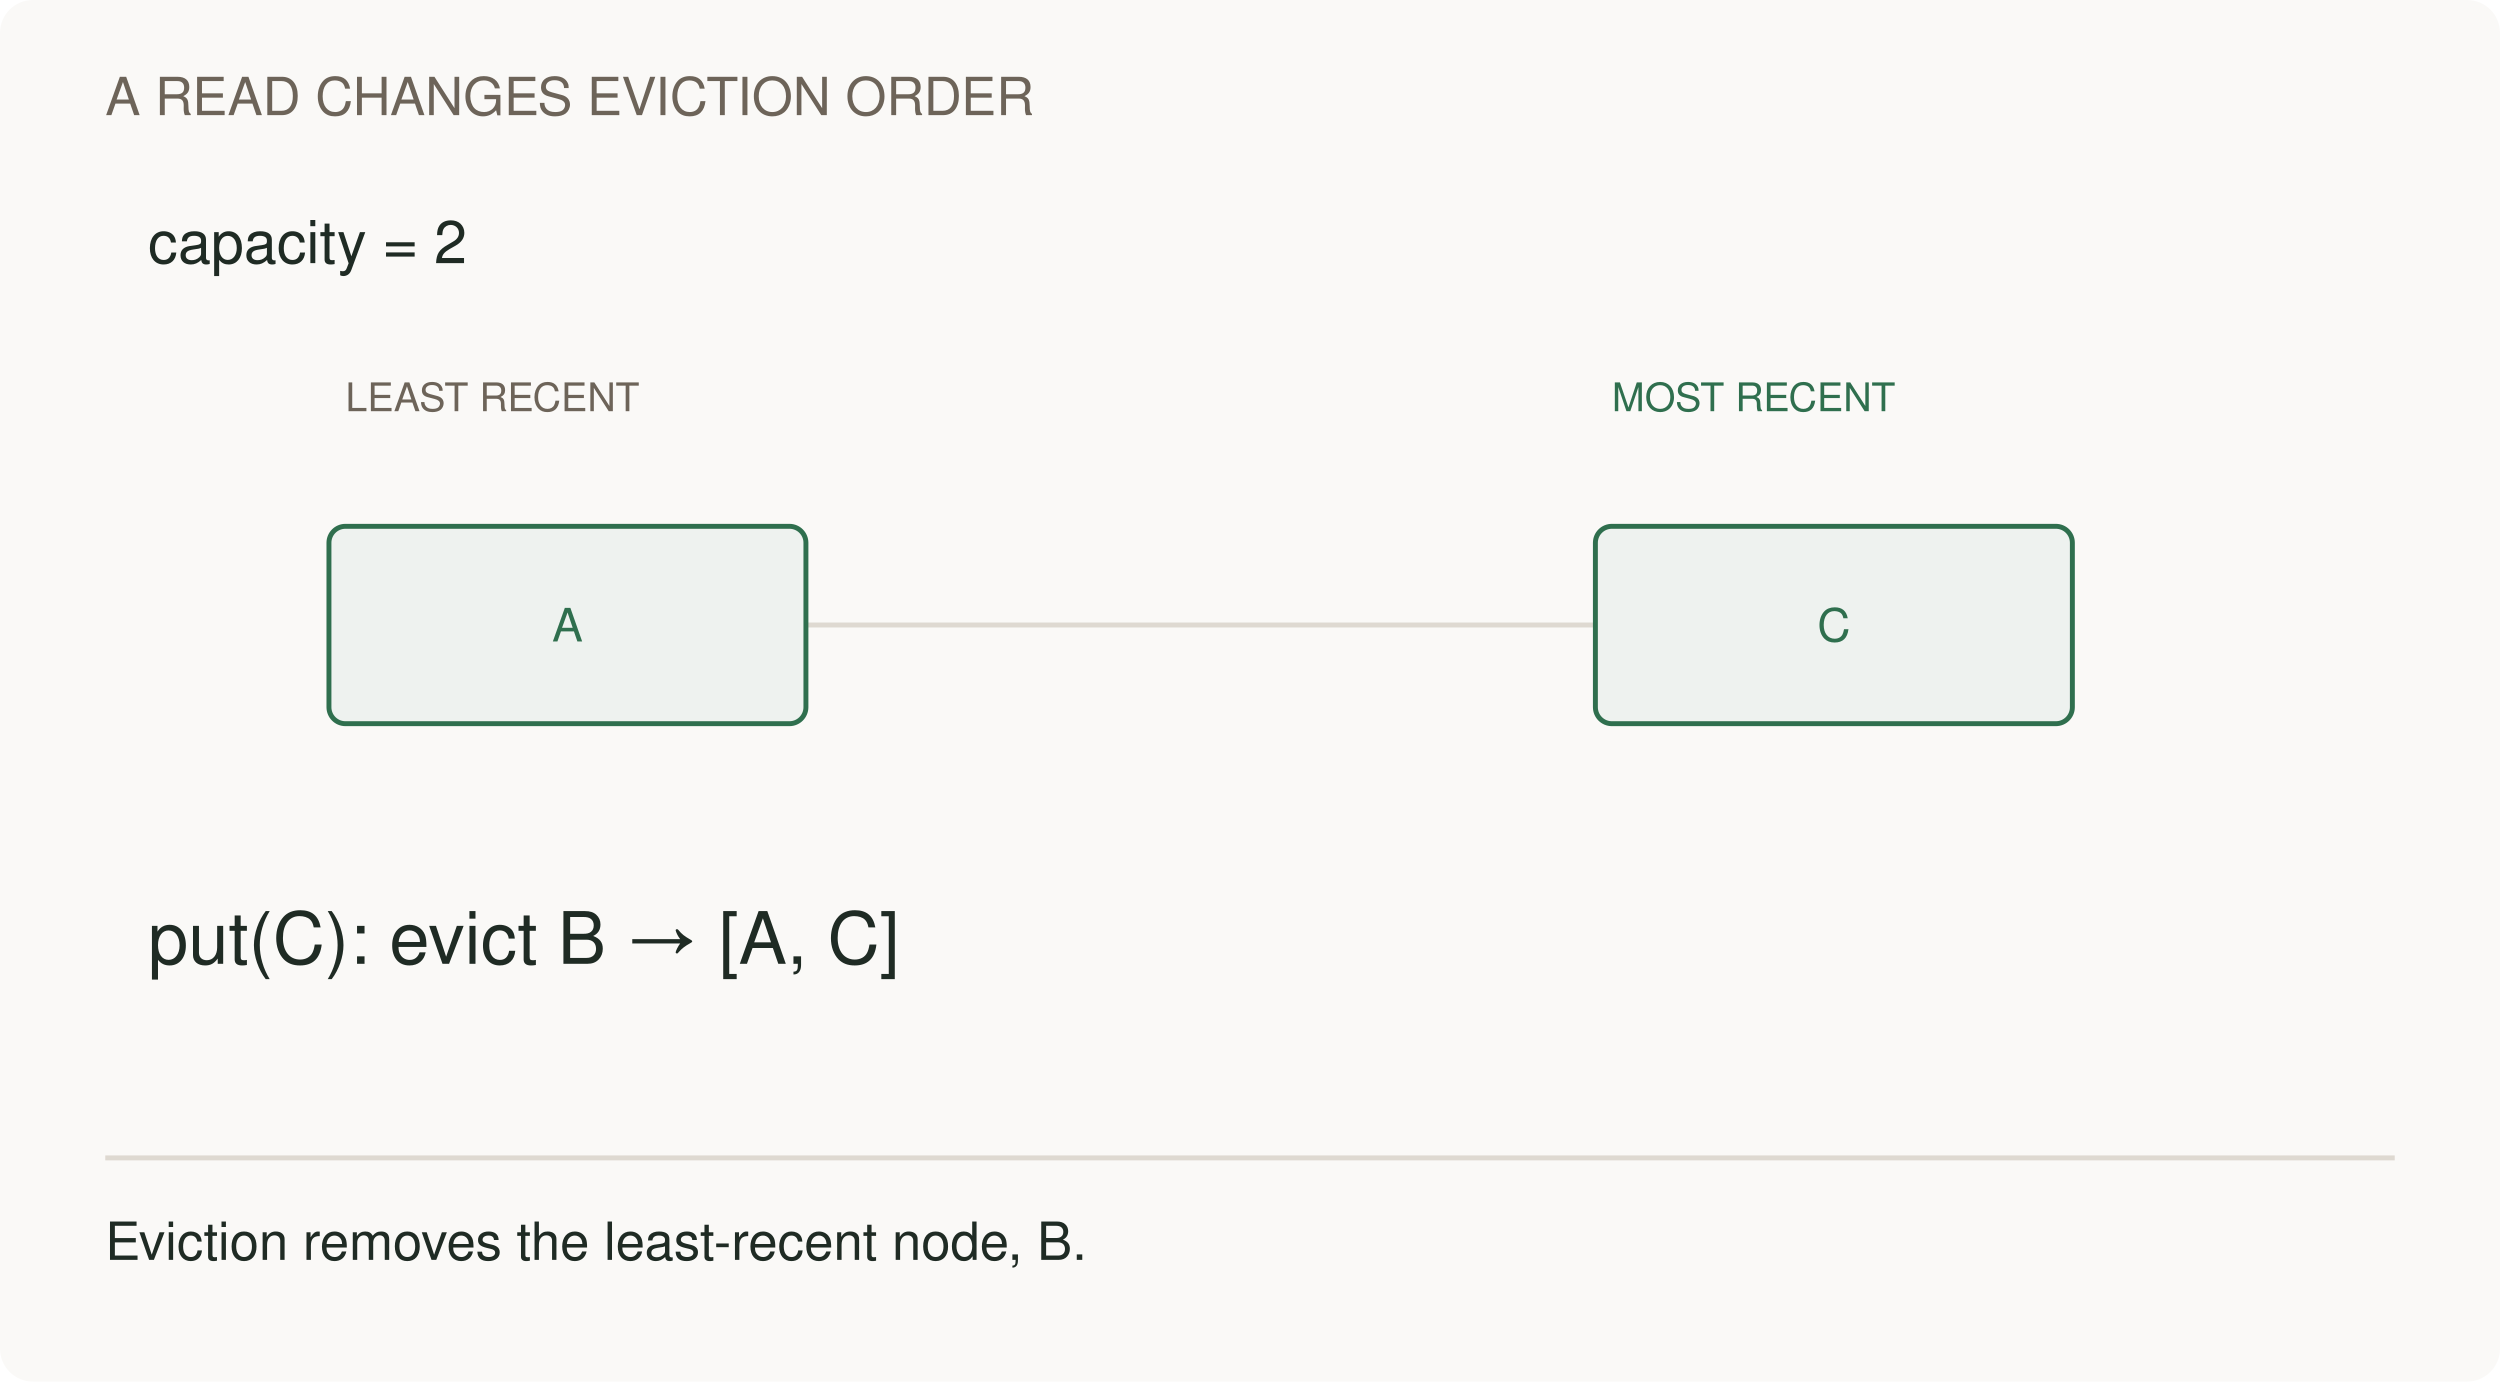
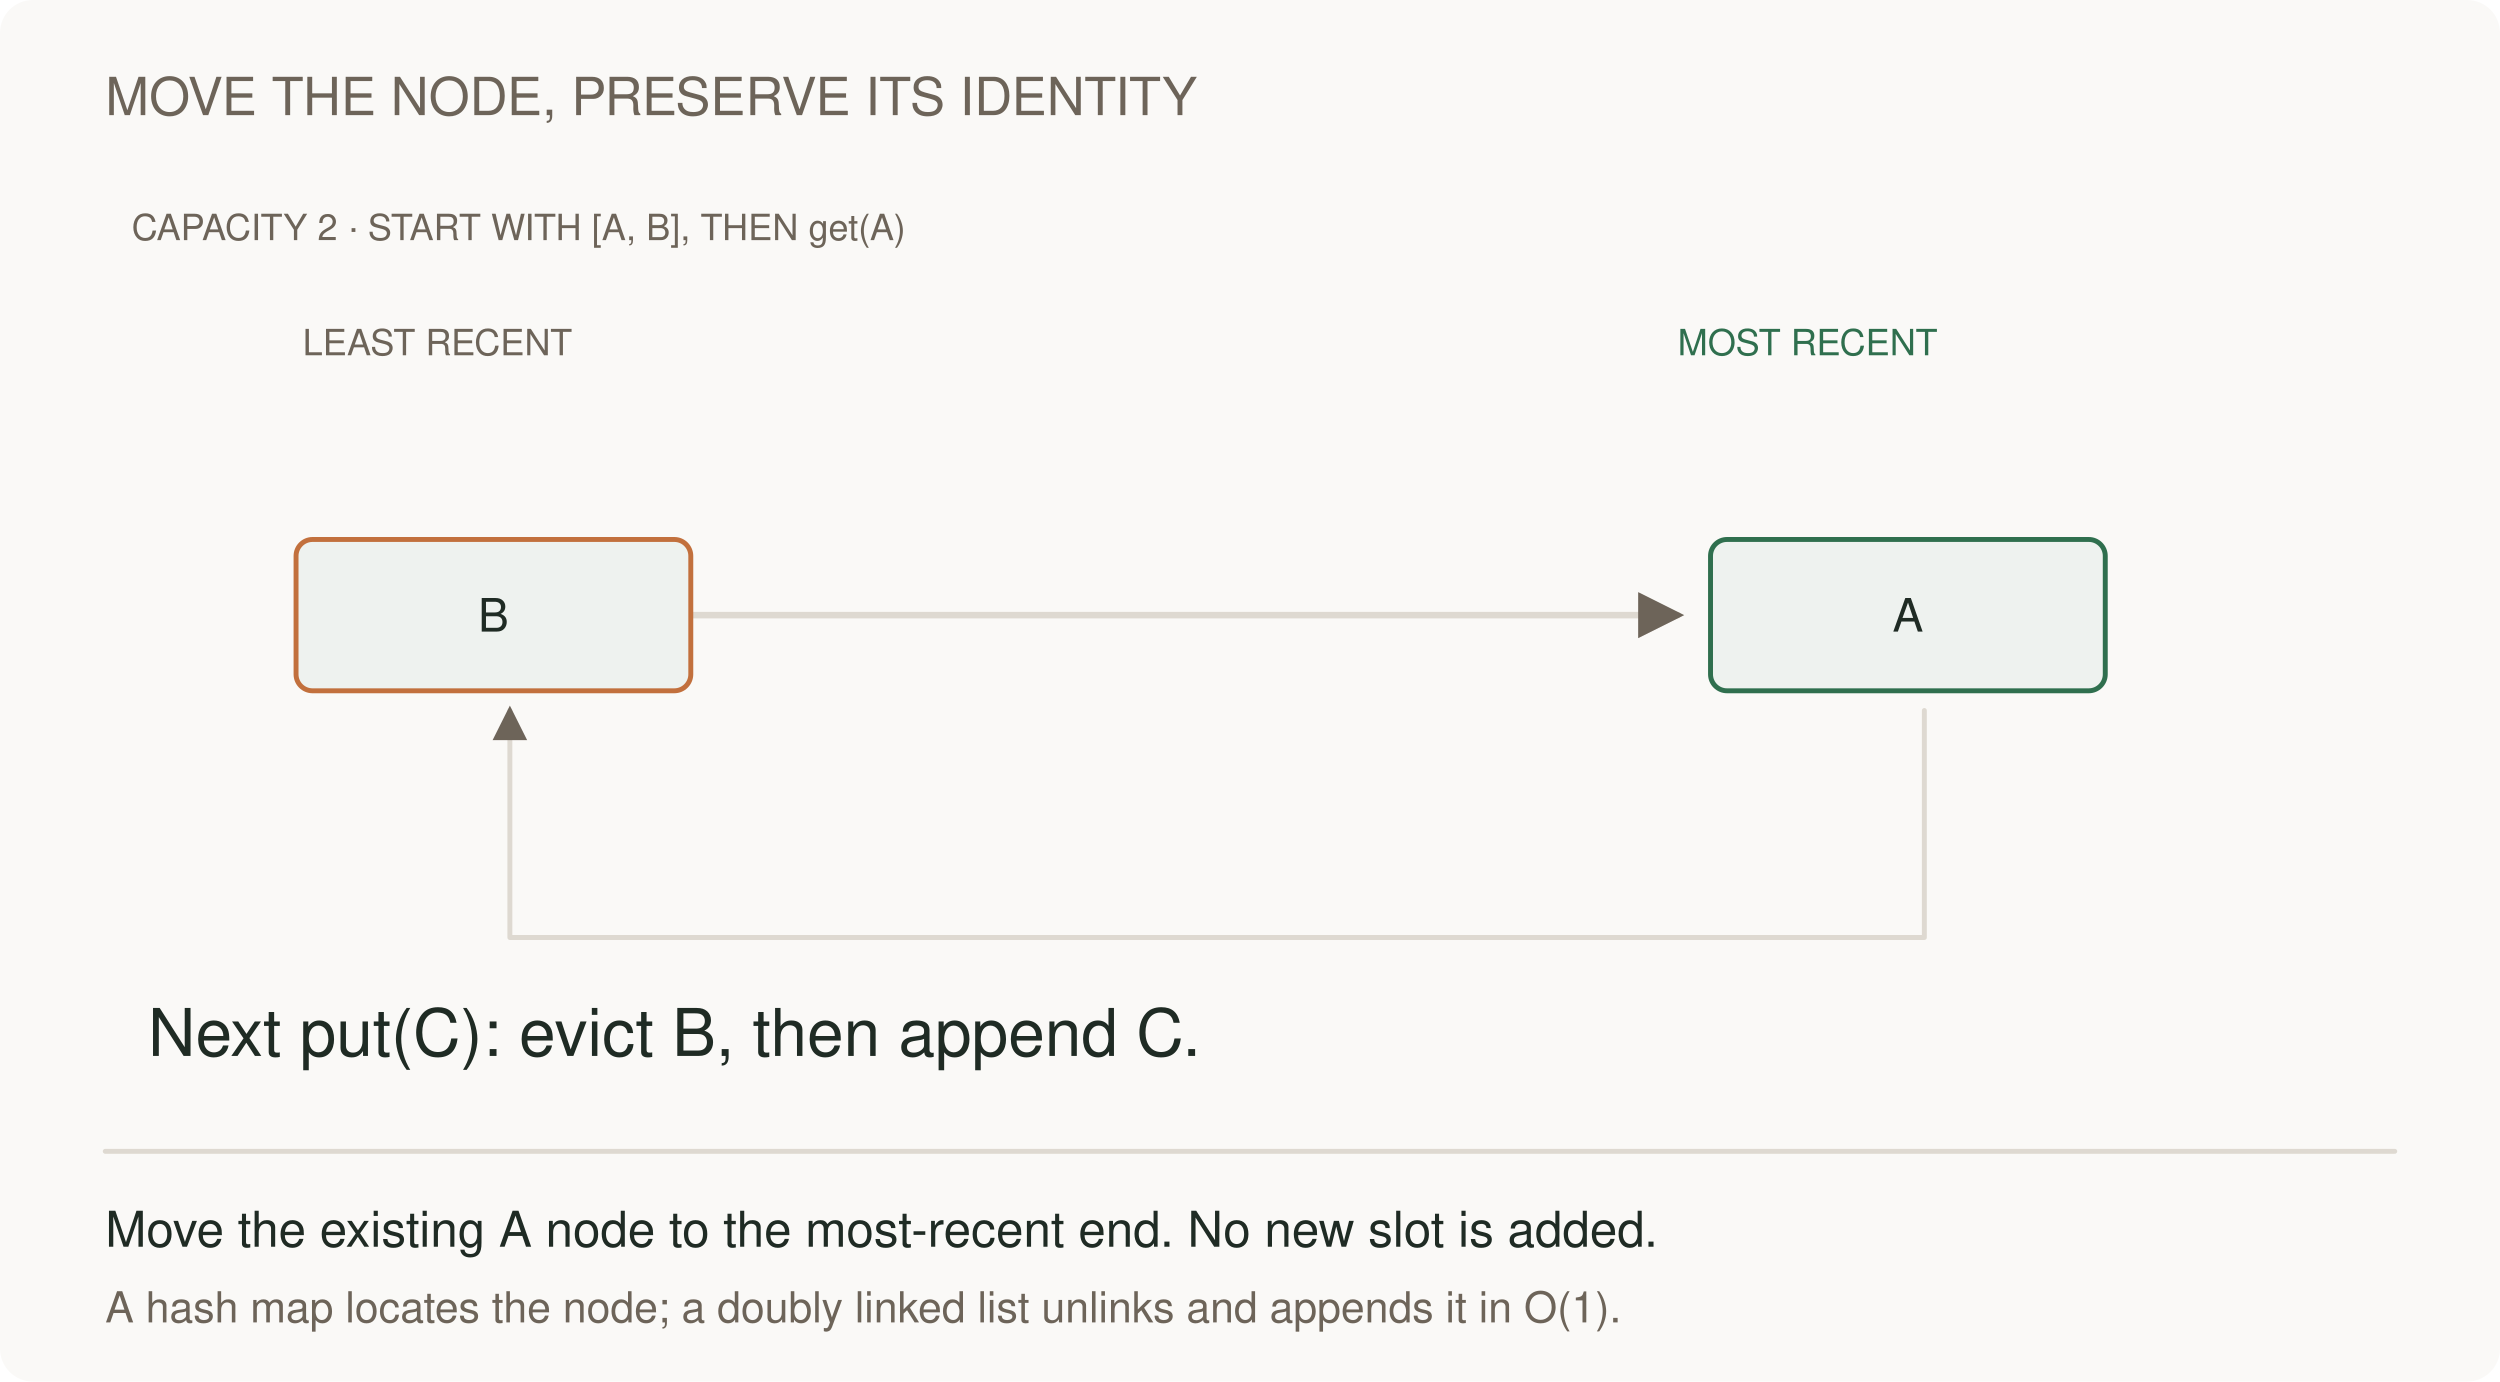
<svg xmlns="http://www.w3.org/2000/svg" viewBox="0 0 760 420" width="760" height="420" role="img" aria-labelledby="title desc">
  <defs>
-     <marker id="arrow" markerWidth="7" markerHeight="7" refX="6" refY="3.5" orient="auto">
+     <marker id="arrow" markerWidth="7" markerHeight="7" refX="6" refY="3.5" orient="auto-start-reverse">
      <path d="M0 0 L7 3.5 L0 7" fill="#6d6459" />
    </marker>
  </defs>
  <style>text{font-family:ui-sans-serif,-apple-system,Segoe UI,Helvetica,Arial,sans-serif}.still{display:none}@media(prefers-reduced-motion:reduce){.moving{display:none}.still{display:inline}}@media print{.moving{display:none}.still{display:inline}}</style>
  <rect width="760" height="420" rx="10" fill="#faf9f7" />
-   <text x="32" y="35" font-size="16" fill="#6d6459" text-anchor="start">A READ CHANGES EVICTION ORDER</text>
-   <text x="45" y="80" font-size="18" fill="#1f2b24" text-anchor="start">capacity = 2</text>
-   <text x="105" y="125" font-size="12" fill="#6d6459" text-anchor="start">LEAST RECENT</text>
-   <text x="490" y="125" font-size="12" fill="#2f6f4e" text-anchor="start">MOST RECENT</text>
-   <line x1="235" y1="190" x2="505" y2="190" stroke="#ded9d1" stroke-width="1.5" marker-end="url(#arrow)" />
-   <g transform="translate(0 0)" opacity="1">
-     <rect x="100" y="160" width="145" height="60" rx="5" fill="#eef2ef" stroke="#2f6f4e" stroke-width="1.5" />
-     <text x="172.5" y="195.0" font-size="14" fill="#2f6f4e" text-anchor="middle">A</text>
-   </g>
-   <g transform="translate(0 0)" opacity="0">
-     <rect x="100" y="160" width="145" height="60" rx="5" fill="#eef2ef" stroke="#c2703d" stroke-width="1.5" />
-     <text x="172.5" y="195.0" font-size="14" fill="#c2703d" text-anchor="middle">B</text>
-   </g>
-   <g transform="translate(385 0)" opacity="1">
-     <rect x="100" y="160" width="145" height="60" rx="5" fill="#eef2ef" stroke="#2f6f4e" stroke-width="1.5" />
-     <text x="172.5" y="195.0" font-size="14" fill="#2f6f4e" text-anchor="middle">C</text>
-   </g>
-   <text x="45" y="293" font-size="22" fill="#1f2b24" text-anchor="start" opacity="0">put(A): [A]</text>
-   <text x="45" y="293" font-size="22" fill="#1f2b24" text-anchor="start" opacity="0">put(B): [A, B]</text>
-   <text x="45" y="293" font-size="22" fill="#1f2b24" text-anchor="start" opacity="0">get(A): [B, A]</text>
-   <text x="45" y="293" font-size="22" fill="#1f2b24" text-anchor="start" opacity="1">put(C): evict B → [A, C]</text>
-   <line x1="32" y1="352" x2="728" y2="352" stroke="#ded9d1" stroke-width="1.5" />
-   <text x="32" y="383" font-size="16" fill="#1f2b24" text-anchor="start" opacity="0">First item occupies one entry.</text>
-   <text x="32" y="383" font-size="16" fill="#1f2b24" text-anchor="start" opacity="0">New items join the most-recent end.</text>
-   <text x="32" y="383" font-size="16" fill="#1f2b24" text-anchor="start" opacity="0">Reading A moves the same node; it does not add a slot.</text>
-   <text x="32" y="383" font-size="16" fill="#1f2b24" text-anchor="start" opacity="1">Eviction removes the least-recent node, B.</text>
+   <text x="32" y="35" font-size="16" fill="#6d6459" text-anchor="start">MOVE THE NODE, PRESERVE ITS IDENTITY</text>
+   <text x="40" y="73" font-size="11" fill="#6d6459" text-anchor="start">CAPACITY 2 · START WITH [A, B], THEN get(A)</text>
+   <text x="92" y="108" font-size="11" fill="#6d6459" text-anchor="start">LEAST RECENT</text>
+   <text x="510" y="108" font-size="11" fill="#2f6f4e" text-anchor="start">MOST RECENT</text>
+   <path d="M210 187 H510" stroke="#ded9d1" stroke-width="2" fill="none" stroke-linecap="round" stroke-linejoin="round" marker-end="url(#arrow)" />
+   <path d="M585 216 V285 H155 V216" stroke="#ded9d1" stroke-width="1.5" fill="none" stroke-linecap="round" stroke-linejoin="round" marker-end="url(#arrow)" />
+   <rect x="90" y="164" width="120" height="46" rx="5" stroke="#c2703d" stroke-width="1.5" fill="#eef2ef" />
+   <text x="150.0" y="192.0" font-size="14" fill="#1f2b24" text-anchor="middle">B</text>
+   <rect x="520" y="164" width="120" height="46" rx="5" stroke="#2f6f4e" stroke-width="1.5" fill="#eef2ef" />
+   <text x="580.0" y="192.0" font-size="14" fill="#1f2b24" text-anchor="middle">A</text>
+   <text x="45" y="321" font-size="20" fill="#1f2b24" text-anchor="start">Next put(C): evict B, then append C.</text>
+   <path d="M32 350 H728" stroke="#ded9d1" stroke-width="1.5" fill="none" stroke-linecap="round" stroke-linejoin="round" />
+   <text x="32" y="379" font-size="15" fill="#1f2b24" text-anchor="start">Move the existing A node to the most-recent end. No new slot is added.</text>
+   <text x="32" y="402" font-size="13" fill="#6d6459" text-anchor="start">A hash map locates the node; a doubly linked list unlinks and appends it in O(1).</text>
</svg>
